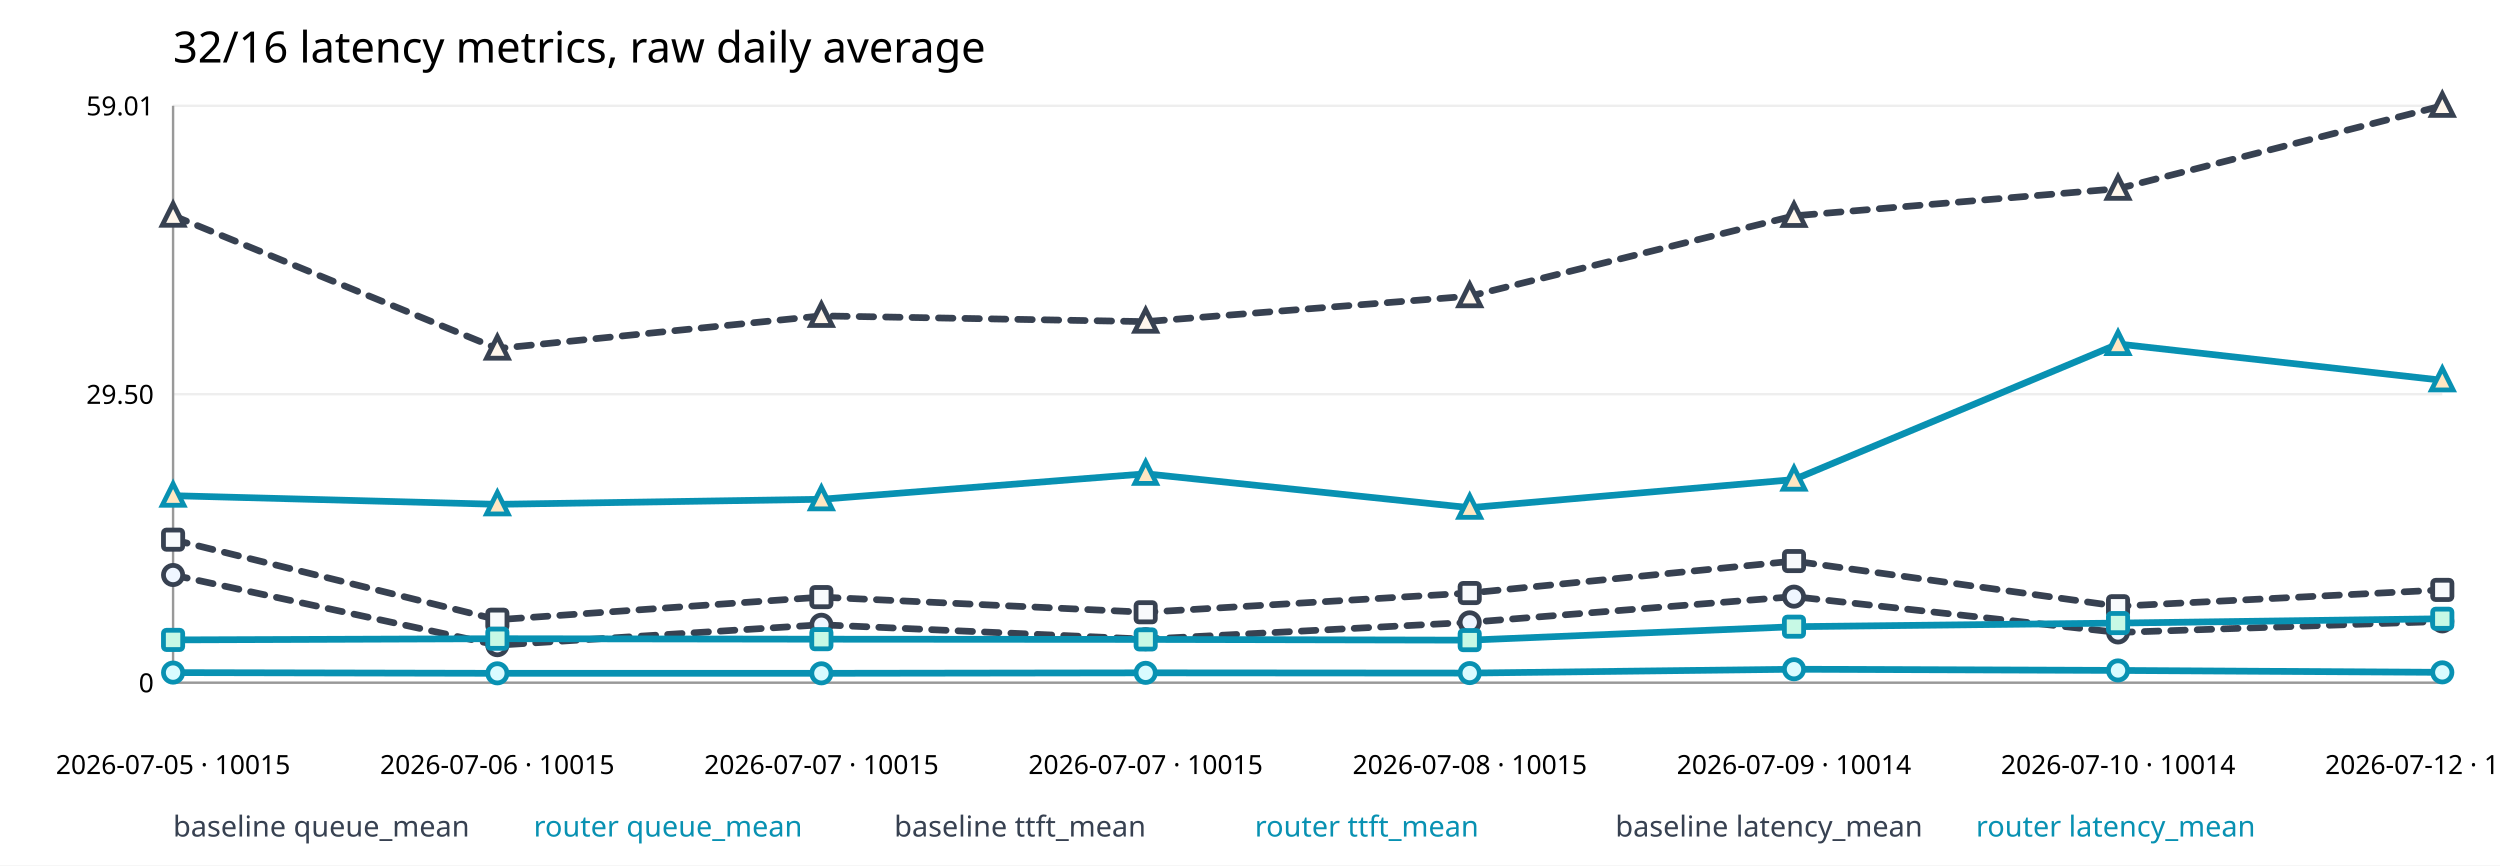
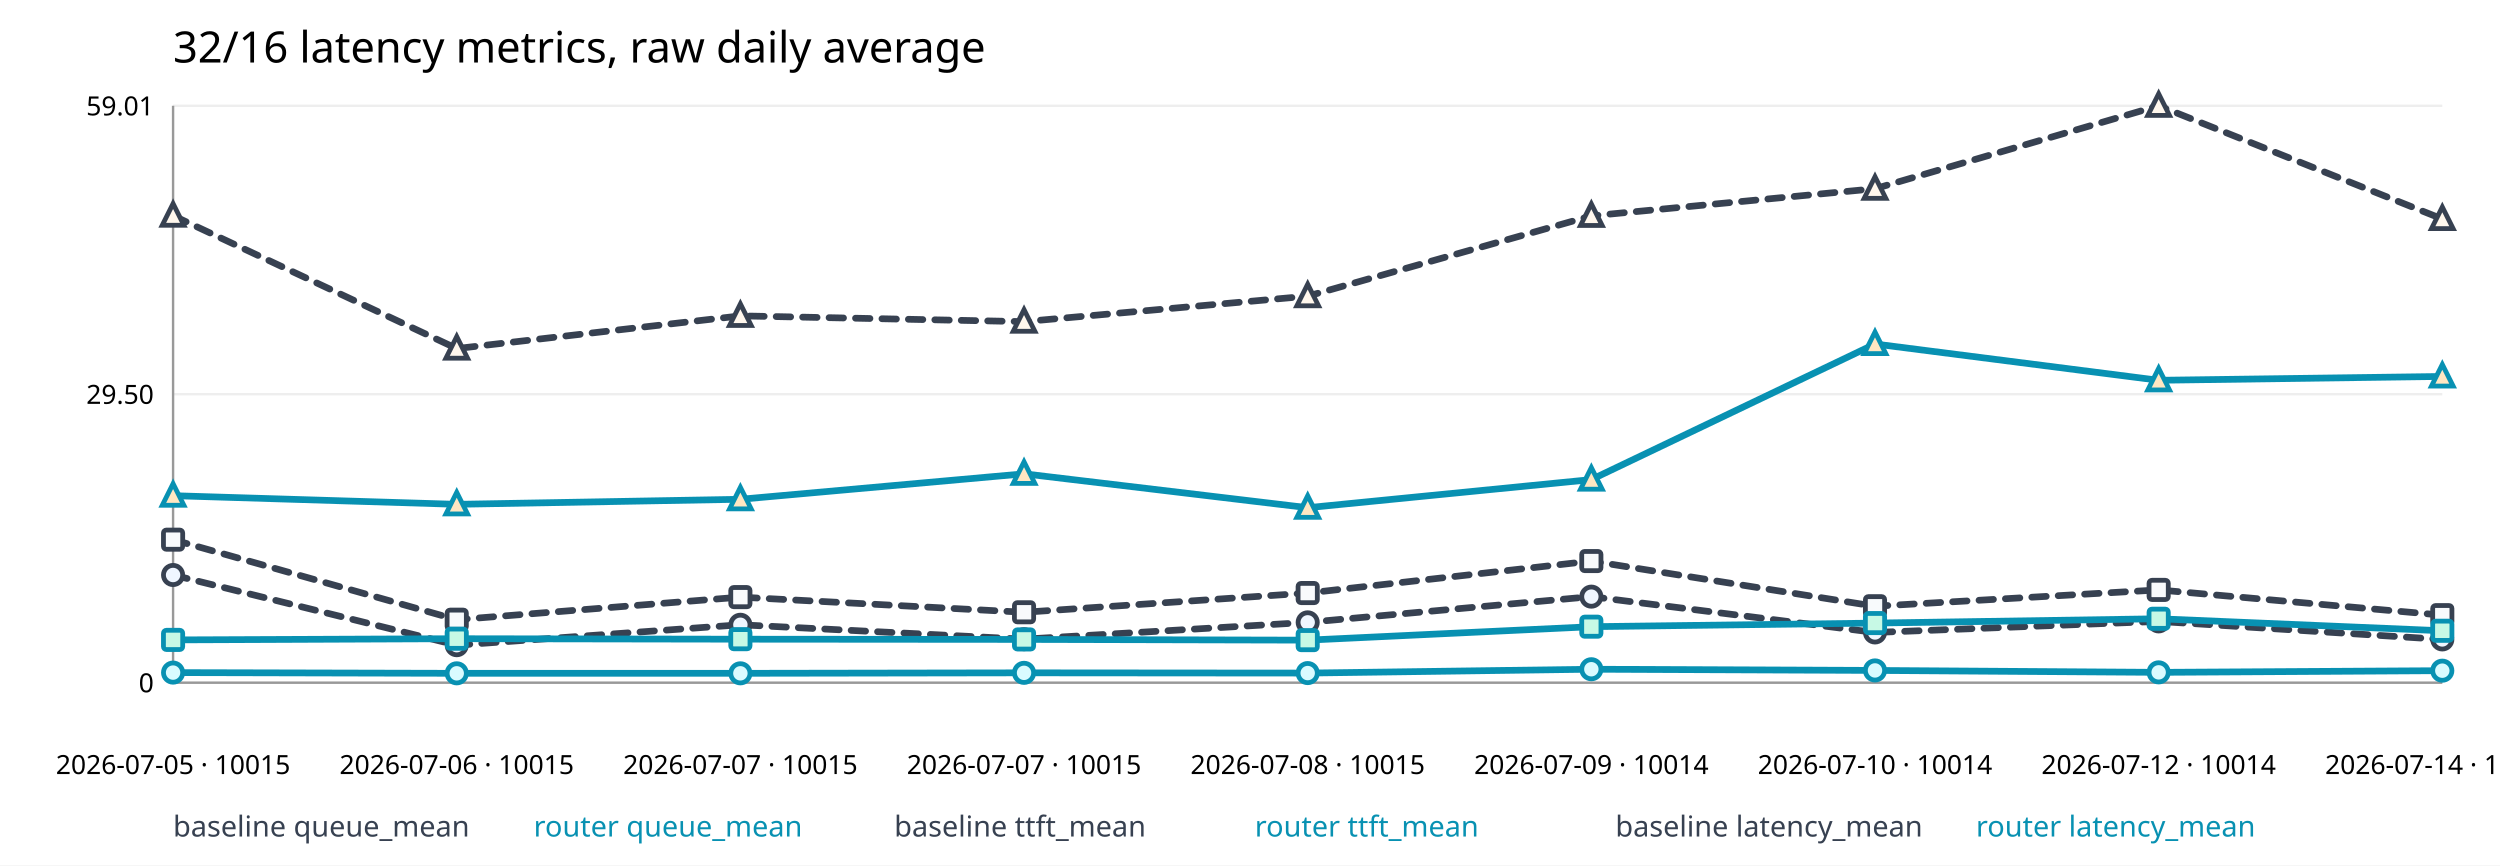
<svg xmlns="http://www.w3.org/2000/svg" width="1040" height="360" viewBox="0 0 1040 360">
  <rect width="100%" height="100%" fill="white" />
  <text x="72" y="26" font-size="18" font-family="sans-serif">32/16 latency metrics, raw daily average</text>
  <line x1="72" y1="284.0" x2="1016" y2="284.0" stroke="#eee" />
  <text x="64" y="288.0" text-anchor="end" font-size="11" font-family="sans-serif">0</text>
  <line x1="72" y1="164.0" x2="1016" y2="164.0" stroke="#eee" />
  <text x="64" y="168.0" text-anchor="end" font-size="11" font-family="sans-serif">29.50</text>
  <line x1="72" y1="44.0" x2="1016" y2="44.0" stroke="#eee" />
  <text x="64" y="48.0" text-anchor="end" font-size="11" font-family="sans-serif">59.01</text>
  <line x1="72" y1="284" x2="1016" y2="284" stroke="#999" />
  <line x1="72" y1="44" x2="72" y2="284" stroke="#999" />
  <text x="72.0" y="322" text-anchor="middle" font-size="11" font-family="sans-serif">2026-07-05 · 10015</text>
-   <text x="206.857" y="322" text-anchor="middle" font-size="11" font-family="sans-serif">2026-07-06 · 10015</text>
-   <text x="341.714" y="322" text-anchor="middle" font-size="11" font-family="sans-serif">2026-07-07 · 10015</text>
-   <text x="476.571" y="322" text-anchor="middle" font-size="11" font-family="sans-serif">2026-07-07 · 10015</text>
-   <text x="611.429" y="322" text-anchor="middle" font-size="11" font-family="sans-serif">2026-07-08 · 10015</text>
-   <text x="746.286" y="322" text-anchor="middle" font-size="11" font-family="sans-serif">2026-07-09 · 10014</text>
-   <text x="881.143" y="322" text-anchor="middle" font-size="11" font-family="sans-serif">2026-07-10 · 10014</text>
-   <text x="1016.0" y="322" text-anchor="middle" font-size="11" font-family="sans-serif">2026-07-12 · 10014</text>
-   <polyline fill="none" stroke="#374151" stroke-width="2.8" stroke-linecap="round" stroke-linejoin="round" stroke-dasharray="6 5" points="72.0,239.2 206.9,268.4 341.7,259.9 476.6,265.9 611.4,258.9 746.3,248.2 881.1,263.1 1016.0,258.5" />
+   <text x="190.0" y="322" text-anchor="middle" font-size="11" font-family="sans-serif">2026-07-06 · 10015</text>
+   <text x="308.0" y="322" text-anchor="middle" font-size="11" font-family="sans-serif">2026-07-07 · 10015</text>
+   <text x="426.0" y="322" text-anchor="middle" font-size="11" font-family="sans-serif">2026-07-07 · 10015</text>
+   <text x="544.0" y="322" text-anchor="middle" font-size="11" font-family="sans-serif">2026-07-08 · 10015</text>
+   <text x="662.0" y="322" text-anchor="middle" font-size="11" font-family="sans-serif">2026-07-09 · 10014</text>
+   <text x="780.0" y="322" text-anchor="middle" font-size="11" font-family="sans-serif">2026-07-10 · 10014</text>
+   <text x="898.0" y="322" text-anchor="middle" font-size="11" font-family="sans-serif">2026-07-12 · 10014</text>
+   <text x="1016.0" y="322" text-anchor="middle" font-size="11" font-family="sans-serif">2026-07-14 · 10014</text>
+   <polyline fill="none" stroke="#374151" stroke-width="2.8" stroke-linecap="round" stroke-linejoin="round" stroke-dasharray="6 5" points="72.0,239.2 190.0,268.4 308.0,259.9 426.0,265.9 544.0,258.9 662.0,248.2 780.0,263.1 898.0,258.5 1016.0,266.0" />
  <circle cx="72.0" cy="239.2" r="4" fill="#eff6ff" stroke="#374151" stroke-width="2" />
-   <circle cx="206.9" cy="268.4" r="4" fill="#eff6ff" stroke="#374151" stroke-width="2" />
-   <circle cx="341.7" cy="259.9" r="4" fill="#eff6ff" stroke="#374151" stroke-width="2" />
-   <circle cx="476.6" cy="265.9" r="4" fill="#eff6ff" stroke="#374151" stroke-width="2" />
-   <circle cx="611.4" cy="258.9" r="4" fill="#eff6ff" stroke="#374151" stroke-width="2" />
-   <circle cx="746.3" cy="248.2" r="4" fill="#eff6ff" stroke="#374151" stroke-width="2" />
-   <circle cx="881.1" cy="263.1" r="4" fill="#eff6ff" stroke="#374151" stroke-width="2" />
-   <circle cx="1016.0" cy="258.5" r="4" fill="#eff6ff" stroke="#374151" stroke-width="2" />
+   <circle cx="190.0" cy="268.4" r="4" fill="#eff6ff" stroke="#374151" stroke-width="2" />
+   <circle cx="308.0" cy="259.9" r="4" fill="#eff6ff" stroke="#374151" stroke-width="2" />
+   <circle cx="426.0" cy="265.9" r="4" fill="#eff6ff" stroke="#374151" stroke-width="2" />
+   <circle cx="544.0" cy="258.9" r="4" fill="#eff6ff" stroke="#374151" stroke-width="2" />
+   <circle cx="662.0" cy="248.2" r="4" fill="#eff6ff" stroke="#374151" stroke-width="2" />
+   <circle cx="780.0" cy="263.1" r="4" fill="#eff6ff" stroke="#374151" stroke-width="2" />
+   <circle cx="898.0" cy="258.5" r="4" fill="#eff6ff" stroke="#374151" stroke-width="2" />
+   <circle cx="1016.0" cy="266.0" r="4" fill="#eff6ff" stroke="#374151" stroke-width="2" />
  <text x="72" y="348" font-size="12" fill="#374151" font-family="sans-serif">baseline queue_mean</text>
-   <polyline fill="none" stroke="#0891b2" stroke-width="2.8" stroke-linecap="round" stroke-linejoin="round" points="72.0,279.8 206.9,280.1 341.7,280.1 476.6,279.9 611.4,280.0 746.3,278.4 881.1,278.9 1016.0,279.7" />
+   <polyline fill="none" stroke="#0891b2" stroke-width="2.8" stroke-linecap="round" stroke-linejoin="round" points="72.0,279.8 190.0,280.1 308.0,280.1 426.0,279.9 544.0,280.0 662.0,278.4 780.0,278.9 898.0,279.7 1016.0,279.0" />
  <circle cx="72.0" cy="279.8" r="4" fill="#d9fbff" stroke="#0891b2" stroke-width="2" />
-   <circle cx="206.9" cy="280.1" r="4" fill="#d9fbff" stroke="#0891b2" stroke-width="2" />
-   <circle cx="341.7" cy="280.1" r="4" fill="#d9fbff" stroke="#0891b2" stroke-width="2" />
-   <circle cx="476.6" cy="279.9" r="4" fill="#d9fbff" stroke="#0891b2" stroke-width="2" />
-   <circle cx="611.4" cy="280.0" r="4" fill="#d9fbff" stroke="#0891b2" stroke-width="2" />
-   <circle cx="746.3" cy="278.4" r="4" fill="#d9fbff" stroke="#0891b2" stroke-width="2" />
-   <circle cx="881.1" cy="278.9" r="4" fill="#d9fbff" stroke="#0891b2" stroke-width="2" />
-   <circle cx="1016.0" cy="279.7" r="4" fill="#d9fbff" stroke="#0891b2" stroke-width="2" />
+   <circle cx="190.0" cy="280.1" r="4" fill="#d9fbff" stroke="#0891b2" stroke-width="2" />
+   <circle cx="308.0" cy="280.1" r="4" fill="#d9fbff" stroke="#0891b2" stroke-width="2" />
+   <circle cx="426.0" cy="279.9" r="4" fill="#d9fbff" stroke="#0891b2" stroke-width="2" />
+   <circle cx="544.0" cy="280.0" r="4" fill="#d9fbff" stroke="#0891b2" stroke-width="2" />
+   <circle cx="662.0" cy="278.4" r="4" fill="#d9fbff" stroke="#0891b2" stroke-width="2" />
+   <circle cx="780.0" cy="278.9" r="4" fill="#d9fbff" stroke="#0891b2" stroke-width="2" />
+   <circle cx="898.0" cy="279.7" r="4" fill="#d9fbff" stroke="#0891b2" stroke-width="2" />
+   <circle cx="1016.0" cy="279.0" r="4" fill="#d9fbff" stroke="#0891b2" stroke-width="2" />
  <text x="222" y="348" font-size="12" fill="#0891b2" font-family="sans-serif">router queue_mean</text>
-   <polyline fill="none" stroke="#374151" stroke-width="2.8" stroke-linecap="round" stroke-linejoin="round" stroke-dasharray="6 5" points="72.0,224.5 206.9,257.8 341.7,248.4 476.6,254.7 611.4,246.7 746.3,233.4 881.1,252.2 1016.0,245.4" />
+   <polyline fill="none" stroke="#374151" stroke-width="2.8" stroke-linecap="round" stroke-linejoin="round" stroke-dasharray="6 5" points="72.0,224.5 190.0,257.8 308.0,248.4 426.0,254.7 544.0,246.7 662.0,233.4 780.0,252.2 898.0,245.4 1016.0,255.9" />
  <rect x="68.0" y="220.5" width="8" height="8" rx="1.2" fill="#f8fafc" stroke="#374151" stroke-width="2" />
-   <rect x="202.9" y="253.8" width="8" height="8" rx="1.2" fill="#f8fafc" stroke="#374151" stroke-width="2" />
-   <rect x="337.7" y="244.4" width="8" height="8" rx="1.2" fill="#f8fafc" stroke="#374151" stroke-width="2" />
-   <rect x="472.6" y="250.7" width="8" height="8" rx="1.2" fill="#f8fafc" stroke="#374151" stroke-width="2" />
-   <rect x="607.4" y="242.7" width="8" height="8" rx="1.2" fill="#f8fafc" stroke="#374151" stroke-width="2" />
-   <rect x="742.3" y="229.4" width="8" height="8" rx="1.2" fill="#f8fafc" stroke="#374151" stroke-width="2" />
-   <rect x="877.1" y="248.2" width="8" height="8" rx="1.2" fill="#f8fafc" stroke="#374151" stroke-width="2" />
-   <rect x="1012.0" y="241.4" width="8" height="8" rx="1.2" fill="#f8fafc" stroke="#374151" stroke-width="2" />
+   <rect x="186.0" y="253.8" width="8" height="8" rx="1.2" fill="#f8fafc" stroke="#374151" stroke-width="2" />
+   <rect x="304.0" y="244.4" width="8" height="8" rx="1.2" fill="#f8fafc" stroke="#374151" stroke-width="2" />
+   <rect x="422.0" y="250.7" width="8" height="8" rx="1.2" fill="#f8fafc" stroke="#374151" stroke-width="2" />
+   <rect x="540.0" y="242.7" width="8" height="8" rx="1.2" fill="#f8fafc" stroke="#374151" stroke-width="2" />
+   <rect x="658.0" y="229.4" width="8" height="8" rx="1.2" fill="#f8fafc" stroke="#374151" stroke-width="2" />
+   <rect x="776.0" y="248.2" width="8" height="8" rx="1.2" fill="#f8fafc" stroke="#374151" stroke-width="2" />
+   <rect x="894.0" y="241.4" width="8" height="8" rx="1.2" fill="#f8fafc" stroke="#374151" stroke-width="2" />
+   <rect x="1012.0" y="251.9" width="8" height="8" rx="1.2" fill="#f8fafc" stroke="#374151" stroke-width="2" />
  <text x="372" y="348" font-size="12" fill="#374151" font-family="sans-serif">baseline ttft_mean</text>
-   <polyline fill="none" stroke="#0891b2" stroke-width="2.8" stroke-linecap="round" stroke-linejoin="round" points="72.0,266.2 206.9,265.7 341.7,265.9 476.6,266.0 611.4,266.3 746.3,260.7 881.1,259.2 1016.0,257.4" />
+   <polyline fill="none" stroke="#0891b2" stroke-width="2.8" stroke-linecap="round" stroke-linejoin="round" points="72.0,266.2 190.0,265.7 308.0,265.9 426.0,266.0 544.0,266.3 662.0,260.7 780.0,259.2 898.0,257.4 1016.0,262.4" />
  <rect x="68.0" y="262.2" width="8" height="8" rx="1.2" fill="#c7f9e5" stroke="#0891b2" stroke-width="2" />
-   <rect x="202.9" y="261.7" width="8" height="8" rx="1.2" fill="#c7f9e5" stroke="#0891b2" stroke-width="2" />
-   <rect x="337.7" y="261.9" width="8" height="8" rx="1.2" fill="#c7f9e5" stroke="#0891b2" stroke-width="2" />
-   <rect x="472.6" y="262.0" width="8" height="8" rx="1.2" fill="#c7f9e5" stroke="#0891b2" stroke-width="2" />
-   <rect x="607.4" y="262.3" width="8" height="8" rx="1.2" fill="#c7f9e5" stroke="#0891b2" stroke-width="2" />
-   <rect x="742.3" y="256.7" width="8" height="8" rx="1.2" fill="#c7f9e5" stroke="#0891b2" stroke-width="2" />
-   <rect x="877.1" y="255.2" width="8" height="8" rx="1.2" fill="#c7f9e5" stroke="#0891b2" stroke-width="2" />
-   <rect x="1012.0" y="253.4" width="8" height="8" rx="1.2" fill="#c7f9e5" stroke="#0891b2" stroke-width="2" />
+   <rect x="186.0" y="261.7" width="8" height="8" rx="1.2" fill="#c7f9e5" stroke="#0891b2" stroke-width="2" />
+   <rect x="304.0" y="261.9" width="8" height="8" rx="1.2" fill="#c7f9e5" stroke="#0891b2" stroke-width="2" />
+   <rect x="422.0" y="262.0" width="8" height="8" rx="1.2" fill="#c7f9e5" stroke="#0891b2" stroke-width="2" />
+   <rect x="540.0" y="262.3" width="8" height="8" rx="1.2" fill="#c7f9e5" stroke="#0891b2" stroke-width="2" />
+   <rect x="658.0" y="256.7" width="8" height="8" rx="1.2" fill="#c7f9e5" stroke="#0891b2" stroke-width="2" />
+   <rect x="776.0" y="255.2" width="8" height="8" rx="1.2" fill="#c7f9e5" stroke="#0891b2" stroke-width="2" />
+   <rect x="894.0" y="253.4" width="8" height="8" rx="1.2" fill="#c7f9e5" stroke="#0891b2" stroke-width="2" />
+   <rect x="1012.0" y="258.4" width="8" height="8" rx="1.2" fill="#c7f9e5" stroke="#0891b2" stroke-width="2" />
  <text x="522" y="348" font-size="12" fill="#0891b2" font-family="sans-serif">router ttft_mean</text>
-   <polyline fill="none" stroke="#374151" stroke-width="2.8" stroke-linecap="round" stroke-linejoin="round" stroke-dasharray="6 5" points="72.0,89.7 206.9,145.0 341.7,131.4 476.6,133.8 611.4,123.2 746.3,89.8 881.1,78.5 1016.0,44.0" />
+   <polyline fill="none" stroke="#374151" stroke-width="2.8" stroke-linecap="round" stroke-linejoin="round" stroke-dasharray="6 5" points="72.0,89.7 190.0,145.0 308.0,131.4 426.0,133.8 544.0,123.2 662.0,89.8 780.0,78.5 898.0,44.0 1016.0,91.1" />
  <polygon points="72.0,84.7 67.5,93.7 76.5,93.7" fill="#fff7ed" stroke="#374151" stroke-width="2" />
-   <polygon points="206.9,140.0 202.4,149.0 211.4,149.0" fill="#fff7ed" stroke="#374151" stroke-width="2" />
-   <polygon points="341.7,126.4 337.2,135.4 346.2,135.4" fill="#fff7ed" stroke="#374151" stroke-width="2" />
-   <polygon points="476.6,128.8 472.1,137.8 481.1,137.8" fill="#fff7ed" stroke="#374151" stroke-width="2" />
-   <polygon points="611.4,118.2 606.9,127.2 615.9,127.2" fill="#fff7ed" stroke="#374151" stroke-width="2" />
-   <polygon points="746.3,84.8 741.8,93.8 750.8,93.8" fill="#fff7ed" stroke="#374151" stroke-width="2" />
-   <polygon points="881.1,73.5 876.6,82.5 885.6,82.5" fill="#fff7ed" stroke="#374151" stroke-width="2" />
-   <polygon points="1016.0,39.0 1011.5,48.0 1020.5,48.0" fill="#fff7ed" stroke="#374151" stroke-width="2" />
+   <polygon points="190.0,140.0 185.5,149.0 194.5,149.0" fill="#fff7ed" stroke="#374151" stroke-width="2" />
+   <polygon points="308.0,126.4 303.5,135.4 312.5,135.4" fill="#fff7ed" stroke="#374151" stroke-width="2" />
+   <polygon points="426.0,128.8 421.5,137.8 430.5,137.8" fill="#fff7ed" stroke="#374151" stroke-width="2" />
+   <polygon points="544.0,118.2 539.5,127.2 548.5,127.2" fill="#fff7ed" stroke="#374151" stroke-width="2" />
+   <polygon points="662.0,84.8 657.5,93.8 666.5,93.8" fill="#fff7ed" stroke="#374151" stroke-width="2" />
+   <polygon points="780.0,73.5 775.5,82.5 784.5,82.5" fill="#fff7ed" stroke="#374151" stroke-width="2" />
+   <polygon points="898.0,39.0 893.5,48.0 902.5,48.0" fill="#fff7ed" stroke="#374151" stroke-width="2" />
+   <polygon points="1016.0,86.1 1011.5,95.1 1020.5,95.1" fill="#fff7ed" stroke="#374151" stroke-width="2" />
  <text x="672" y="348" font-size="12" fill="#374151" font-family="sans-serif">baseline latency_mean</text>
-   <polyline fill="none" stroke="#0891b2" stroke-width="2.8" stroke-linecap="round" stroke-linejoin="round" points="72.0,206.2 206.9,209.8 341.7,207.7 476.6,197.1 611.4,211.2 746.3,199.5 881.1,143.1 1016.0,158.2" />
+   <polyline fill="none" stroke="#0891b2" stroke-width="2.8" stroke-linecap="round" stroke-linejoin="round" points="72.0,206.2 190.0,209.8 308.0,207.7 426.0,197.1 544.0,211.2 662.0,199.5 780.0,143.1 898.0,158.2 1016.0,156.6" />
  <polygon points="72.0,201.2 67.5,210.2 76.5,210.2" fill="#ffe7c2" stroke="#0891b2" stroke-width="2" />
-   <polygon points="206.9,204.8 202.4,213.8 211.4,213.8" fill="#ffe7c2" stroke="#0891b2" stroke-width="2" />
-   <polygon points="341.7,202.7 337.2,211.7 346.2,211.7" fill="#ffe7c2" stroke="#0891b2" stroke-width="2" />
-   <polygon points="476.6,192.1 472.1,201.1 481.1,201.1" fill="#ffe7c2" stroke="#0891b2" stroke-width="2" />
-   <polygon points="611.4,206.2 606.9,215.2 615.9,215.2" fill="#ffe7c2" stroke="#0891b2" stroke-width="2" />
-   <polygon points="746.3,194.5 741.8,203.5 750.8,203.5" fill="#ffe7c2" stroke="#0891b2" stroke-width="2" />
-   <polygon points="881.1,138.1 876.6,147.1 885.6,147.1" fill="#ffe7c2" stroke="#0891b2" stroke-width="2" />
-   <polygon points="1016.0,153.2 1011.5,162.2 1020.5,162.2" fill="#ffe7c2" stroke="#0891b2" stroke-width="2" />
+   <polygon points="190.0,204.8 185.5,213.8 194.5,213.8" fill="#ffe7c2" stroke="#0891b2" stroke-width="2" />
+   <polygon points="308.0,202.7 303.5,211.7 312.5,211.7" fill="#ffe7c2" stroke="#0891b2" stroke-width="2" />
+   <polygon points="426.0,192.1 421.5,201.1 430.5,201.1" fill="#ffe7c2" stroke="#0891b2" stroke-width="2" />
+   <polygon points="544.0,206.2 539.5,215.2 548.5,215.2" fill="#ffe7c2" stroke="#0891b2" stroke-width="2" />
+   <polygon points="662.0,194.5 657.5,203.5 666.5,203.5" fill="#ffe7c2" stroke="#0891b2" stroke-width="2" />
+   <polygon points="780.0,138.1 775.5,147.1 784.5,147.1" fill="#ffe7c2" stroke="#0891b2" stroke-width="2" />
+   <polygon points="898.0,153.2 893.5,162.2 902.5,162.2" fill="#ffe7c2" stroke="#0891b2" stroke-width="2" />
+   <polygon points="1016.0,151.6 1011.5,160.6 1020.5,160.6" fill="#ffe7c2" stroke="#0891b2" stroke-width="2" />
  <text x="822" y="348" font-size="12" fill="#0891b2" font-family="sans-serif">router latency_mean</text>
</svg>
